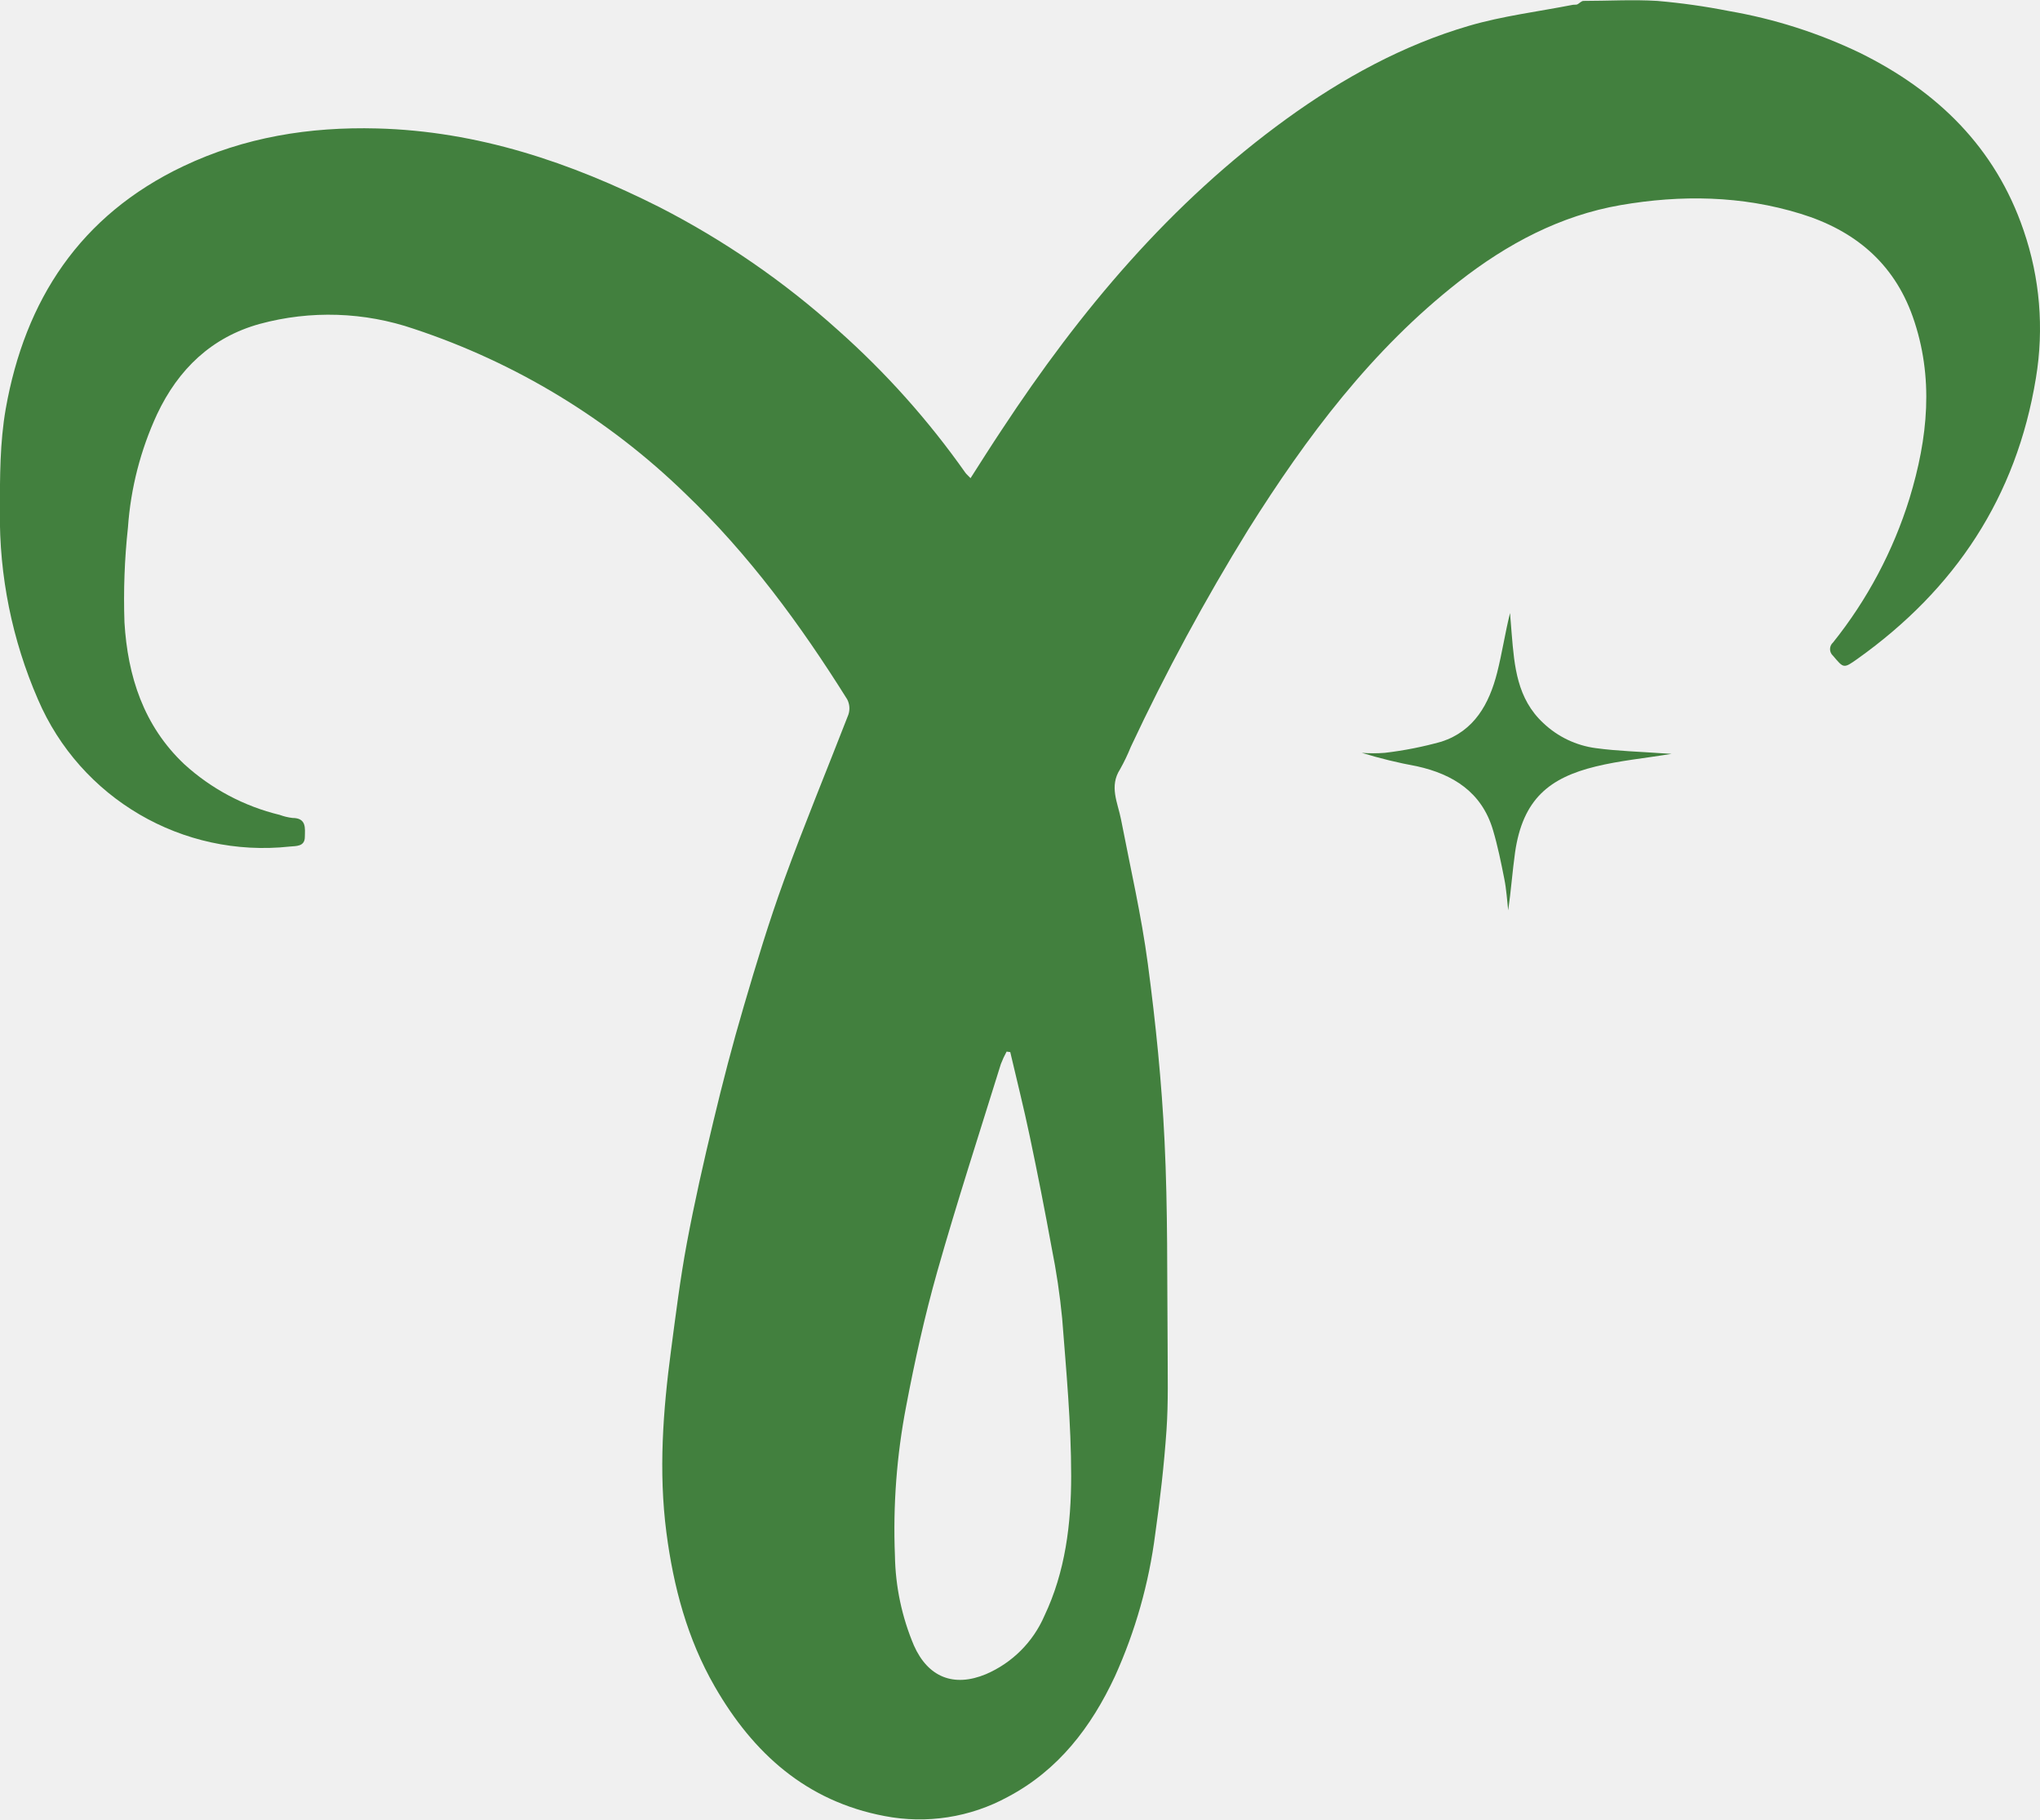
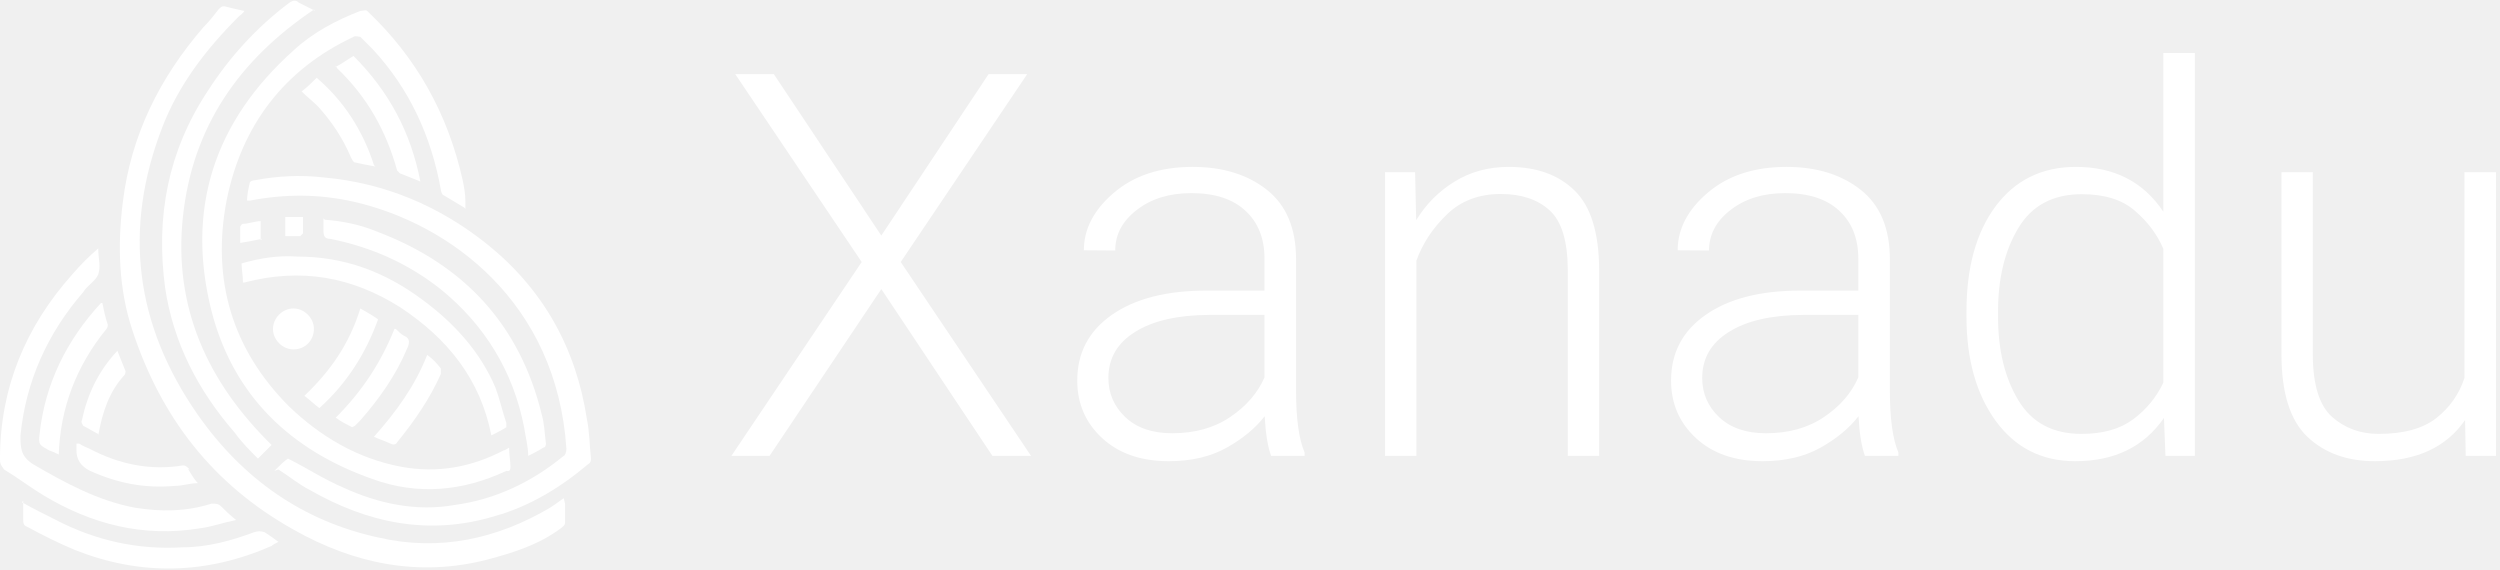
- <svg xmlns="http://www.w3.org/2000/svg" id="Layer_1" data-name="Layer 1" viewBox="0 0 380.11 338.94">
+ <svg xmlns="http://www.w3.org/2000/svg" id="Layer_1" viewBox="0 0 183.17 41.7">
  <defs>
    <style>
-       .cls-1 {
-         fill: #42803e;
+       .cls-1, .cls-2 {
+         fill: #fff;
+       }
+ 
+       .cls-2 {
+         font-family: Roboto-Light, Roboto;
+         font-size: 39.34px;
+         font-weight: 300;
+         letter-spacing: .01em;
      }
    </style>
  </defs>
-   <path class="cls-1" d="M240.38,195.41c2-3.13,3.88-6.1,5.81-9,14.59-22.19,31.46-42.31,53.15-58,10.41-7.52,21.59-13.67,33.94-17.28,6.26-1.83,12.83-2.63,19.26-3.89.28-.06.61,0,.87-.08s.78-.66,1.17-.66c4.59,0,9.19-.28,13.76,0a123,123,0,0,1,13.36,1.89,92.81,92.81,0,0,1,24.36,7.77c14.42,7.11,25.26,17.61,30.53,33.08a56.17,56.17,0,0,1,2.3,27.51c-3.62,22.19-15.06,39.36-33.22,52.3-2.63,1.87-2.59,1.8-4.58-.55a1.65,1.65,0,0,1,0-2.48,81.55,81.55,0,0,0,14.24-26.82c3.43-11.24,4.62-22.53.6-33.9-3.57-10.06-10.92-16.08-20.86-19.14-11-3.4-22.32-3.56-33.56-1.62s-21.17,7.23-30.12,14.24C315.14,171.49,303,187.69,292.12,205a400.13,400.13,0,0,0-21.87,40.45,36.38,36.38,0,0,1-2,4.17c-2.08,3.21-.44,6.24.17,9.37,1.74,9,3.8,17.9,5,26.94,1.46,11,2.58,22,3.11,33,.62,12.69.46,25.41.57,38.12,0,5.25.15,10.51-.21,15.74-.45,6.47-1.19,12.92-2.1,19.34a92.84,92.84,0,0,1-7.51,26.5c-4.41,9.45-10.52,17.46-19.93,22.44a34.32,34.32,0,0,1-23,3.58c-14.57-2.76-24.48-11.69-31.64-24.14-5.11-8.88-7.68-18.56-9-28.68-1.48-11.41-.63-22.7.87-34,.88-6.65,1.71-13.32,2.94-19.91,1.42-7.6,3.13-15.16,4.94-22.68,1.71-7.15,3.56-14.29,5.64-21.35,2.32-7.91,4.7-15.81,7.52-23.55,3.77-10.37,8-20.57,12-30.88a3.64,3.64,0,0,0-.22-2.84c-8.68-13.87-18.32-27-30.2-38.37a132.12,132.12,0,0,0-50.49-30.64,49.06,49.06,0,0,0-28.76-.94c-9,2.48-15.2,8.46-19.15,16.84a60.29,60.29,0,0,0-5.42,21.09,124.42,124.42,0,0,0-.65,17.67c.6,10,3.54,19.26,11.16,26.44a40.47,40.47,0,0,0,17.77,9.43,10.26,10.26,0,0,0,2.36.57c2.66,0,2.35,1.91,2.32,3.53,0,1.85-1.66,1.68-2.81,1.8a45.68,45.68,0,0,1-46.93-27.44,85.49,85.49,0,0,1-7.08-35.06c0-6.34,0-12.78,1.08-19,3.59-20.37,13.9-36.11,33.07-45.23,11.44-5.44,23.54-7.38,36.14-7.05,18.78.49,36.06,6.33,52.61,14.66a156.21,156.21,0,0,1,33.28,22.93,154.48,154.48,0,0,1,23.71,26.54C239.63,194.69,239.91,194.91,240.38,195.41Zm7.4,106.92-.68-.09a19.24,19.24,0,0,0-1.07,2.31c-4,12.88-8.17,25.7-11.85,38.66-2.34,8.28-4.21,16.71-5.81,25.16a121.08,121.08,0,0,0-2.08,27.75,44.77,44.77,0,0,0,3.54,16.76c2.64,5.93,7.44,7.83,13.42,5.34a20.81,20.81,0,0,0,10.88-10.84c3.93-8.26,5-17.18,5-26.09,0-9.79-.92-19.59-1.68-29.36a129.7,129.7,0,0,0-1.95-13.12q-1.9-10.43-4.09-20.81C250.31,312.75,249,307.55,247.78,302.33Z" transform="translate(-59.54 -106.33)" />
-   <path class="cls-1" d="M371,246.77c-5,.82-9.68,1.26-14.16,2.36-8.52,2.09-13.56,6-15,16-.5,3.56-.75,7.15-1.28,10.79-.22-1.93-.33-3.88-.71-5.78-.61-3.1-1.24-6.21-2.14-9.23-2.09-7-7.42-10.34-14.16-11.83a90.23,90.23,0,0,1-10.27-2.5,27.9,27.9,0,0,0,4.29,0,69.24,69.24,0,0,0,10.58-2.09c6.09-2,8.86-7,10.35-12.85.92-3.62,1.47-7.34,2.4-11.11.1,1.29.21,2.57.31,3.86.5,6.07,1,12.1,5.89,16.64a17.54,17.54,0,0,0,9.82,4.68c4,.54,8.08.65,12.12.94Z" transform="translate(-59.54 -106.33)" />
+   <g>
+     <path class="cls-1" d="M34,15.2c-.5-.3-1-.6-1.5-.9-.1,0-.2-.3-.2-.4-.7-3.9-2.3-7.4-5-10.3-.3-.3-.6-.6-.9-.9-.1,0-.4-.1-.5,0-5.1,2.4-8.2,6.5-9.3,12-1.1,5.8.4,10.9,4.6,15.1,2.3,2.2,5,3.8,8.2,4.4,2.7.5,5.2,0,7.5-1.2.1,0,.2-.1.4-.2,0,.5.1,1,.1,1.4s-.2.3-.3.3c-3.2,1.5-6.5,1.8-9.8.6-6-2.1-10.2-6.1-11.8-12.3-1.9-7.5.2-13.9,6-19.1,1.4-1.3,3.1-2.2,4.9-2.9.2,0,.4-.1.5,0,3.6,3.4,5.9,7.5,7,12.4.1.5.2,1,.2,1.6v.5h0l-.1-.1Z" />
+     <path class="cls-1" d="M41.4,36.9v1.4c0,.2-.2.3-.3.4-1.6,1.2-3.5,1.8-5.4,2.3-5,1.3-9.8.3-14.2-2.2-5.9-3.3-9.7-8.2-11.8-14.6-1-3-1.1-6.2-.7-9.4.6-4.9,2.7-9.1,5.9-12.8.4-.4.8-.9,1.1-1.3.2-.2.3-.3.6-.2.4.1.8.2,1.3.3-.1.2-.3.3-.4.4-2.4,2.4-4.4,5-5.6,8.1-2.9,7.5-2,14.5,2.6,21.1,3.3,4.7,7.7,7.8,13.3,9,4.4,1,8.6.1,12.5-2.2.3-.2.6-.4,1-.7h0l.1.4Z" />
+     <path class="cls-1" d="M20.1,34.5c.4-.4.7-.7,1-.9,1.4.7,2.6,1.5,4,2.1,2.6,1.2,5.4,1.8,8.2,1.3,3-.4,5.7-1.7,8-3.6.1,0,.2-.3.2-.5-.7-10.8-8.6-16.5-15.5-18.1-2.6-.6-5.1-.6-7.7-.1h-.2c0-.4.1-.9.2-1.3,0-.1.2-.2.4-.2,1.6-.3,3.3-.4,5-.2,4.5.4,8.5,2.1,12,4.9,4.1,3.3,6.5,7.6,7.3,12.8.2,1,.2,2,.3,2.9,0,.1,0,.3-.2.4-2,1.7-4.3,3.1-6.8,3.8-4.9,1.5-9.4.5-13.6-1.9-.8-.4-1.5-1-2.3-1.5h0l-.3.1Z" />
+     <path class="cls-1" d="M23,.7c-5.5,3.7-8.9,8.6-9.6,15.2-.7,6.6,1.8,12.1,6.5,16.7-.3.3-.6.6-1,1-.6-.6-1.2-1.2-1.7-1.9-2.7-3.1-4.5-6.6-5.1-10.6-.7-5.2.2-10,3.1-14.4,1.6-2.5,3.6-4.7,6-6.5C21.5,0,21.7,0,21.9.2c.4.2.8.4,1.2.6h0l-.1-.1Z" />
+     <path class="cls-1" d="M7.2,18.1v.2c0,.6.2,1.2,0,1.8-.2.5-.8.8-1.1,1.3-2.6,3-4.2,6.5-4.6,10.5,0,.9,0,1.5.9,2.1,2.4,1.4,4.8,2.7,7.5,3.2,1.9.3,3.7.3,5.6-.3.3,0,.5,0,.7.2.3.3.6.6,1.1,1-1,.2-1.8.5-2.6.6-4.2.7-8-.3-11.5-2.4-1-.6-1.9-1.3-2.9-1.9-.3-.4-.3-.5-.3-.8,0-5.2,1.9-9.7,5.3-13.5.6-.7,1.2-1.3,1.9-1.9h0v-.1Z" />
+     <path class="cls-1" d="M17.8,20.7c0-.5-.1-1-.1-1.4,1.4-.4,2.7-.6,4.1-.5,3.4,0,6.4,1.1,9.2,3.2,2.3,1.7,4.2,3.8,5.3,6.4.3.8.5,1.7.8,2.6v.3c-.3.2-.7.4-1.1.6-.8-4.1-3.2-7.1-6.7-9.4-3.5-2.2-7.2-2.9-11.4-1.8h-.1Z" />
+     <path class="cls-1" d="M23.8,16.1c1.4.1,2.7.4,3.9.9,6.3,2.4,10.4,6.8,12,13.4.2.7.2,1.4.3,2.1,0,0,0,.3-.2.3-.3.2-.7.4-1.1.6,0-.7-.2-1.4-.3-2.1-.8-4.1-2.9-7.5-6.1-10.1-2.4-1.9-5.1-3.1-8.1-3.7-.4,0-.5-.2-.5-.6v-.9h0l.1.1Z" />
+     <path class="cls-1" d="M1.6,36.8c.9.5,1.7.9,2.5,1.3,2.9,1.5,6,2.2,9.3,2,1.8,0,3.6-.5,5.2-1.1.3-.1.5-.1.8,0,.3.2.6.4,1,.7-.2.1-.4.2-.5.3-4.8,2.1-9.6,2.2-14.4.3-1.2-.5-2.4-1.1-3.5-1.7-.3-.1-.3-.3-.3-.6v-1.3h0l-.1.1Z" />
+     <path class="cls-1" d="M4.3,33.3c-.2-.1-.4-.2-.7-.3-.7-.4-.8-.4-.7-1.2.4-3.7,2-6.9,4.5-9.6h.1c.1.5.2,1,.4,1.6,0,0,0,.2-.1.3-2.2,2.7-3.4,5.8-3.5,9.3v.2h0v-.3Z" />
+     <path class="cls-1" d="M24.6,4.9c.4-.2.8-.5,1.3-.8,2.6,2.6,4.2,5.6,4.9,9.2-.5-.2-1-.4-1.5-.6,0,0-.1-.1-.2-.2-.8-2.9-2.2-5.4-4.4-7.5l-.1-.2v.1Z" />
+     <path class="cls-1" d="M5.8,32.5c.3.2.6.3.8.4,2.1,1.1,4.4,1.6,6.8,1.2.1,0,.2,0,.4.2s0,0,0,.1c.2.3.4.7.7,1-.6,0-1.1.2-1.7.2-2.2.2-4.2-.2-6.2-1.1-.67-.33-1-.83-1-1.5v-.5h.2Z" />
+     <path class="cls-1" d="M26.4,22.6c.5.3.9.5,1.3.8-.9,2.5-2.3,4.7-4.3,6.5-.4-.3-.7-.6-1.1-.9,1.9-1.8,3.3-3.8,4.1-6.4h0Z" />
+     <path class="cls-1" d="M29,24.1c.2.2.4.4.6.5.5.2.4.6.2,1-.8,1.9-2,3.6-3.4,5.2l-.4.4-.2.1c-.4-.2-.8-.4-1.2-.7,1.9-1.9,3.3-4,4.3-6.5h.1Z" />
+     <path class="cls-1" d="M27.5,12.2c-.6-.1-1-.2-1.5-.3-.1,0-.2-.2-.3-.4-.6-1.4-1.4-2.6-2.4-3.7-.4-.4-.8-.7-1.2-1.1.4-.3.7-.6,1.1-1,2,1.7,3.4,3.9,4.2,6.4h0l.1.1Z" />
+     <path class="cls-1" d="M27.4,32c1.6-1.8,3-3.7,3.9-6,.4.3.7.6,1,1v.4c-.8,1.8-1.9,3.4-3.2,5-.1.2-.3.2-.5.1-.4-.2-.8-.3-1.2-.5Z" />
+     <path class="cls-1" d="M7.2,31.8c-.4-.2-.7-.4-1.1-.6,0,0-.2-.3-.1-.4.4-1.9,1.2-3.6,2.6-5.1.2.5.4,1,.6,1.5,0,0,0,.2-.1.3-1.1,1.2-1.6,2.7-1.9,4.4h0v-.1Z" />
+     <path class="cls-1" d="M21.5,25.6c-.8,0-1.5-.7-1.5-1.5s.7-1.5,1.5-1.5,1.5.7,1.5,1.5-.6,1.5-1.5,1.5h0Z" />
+     <path class="cls-1" d="M19.2,17.5c-.5.1-1,.2-1.6.3v-1.2s.1-.2.2-.2c.4,0,.9-.2,1.3-.2v1.4h0l.1-.1Z" />
+     <path class="cls-1" d="M20.9,17.3v-1.4h1.3v1.2l-.2.2c-.3,0-.7,0-1.1,0Z" />
+   </g>
+   <text class="cls-2" transform="translate(52.51 33.4)">
+     <tspan x="0" y="0">Xanadu</tspan>
+   </text>
</svg>
